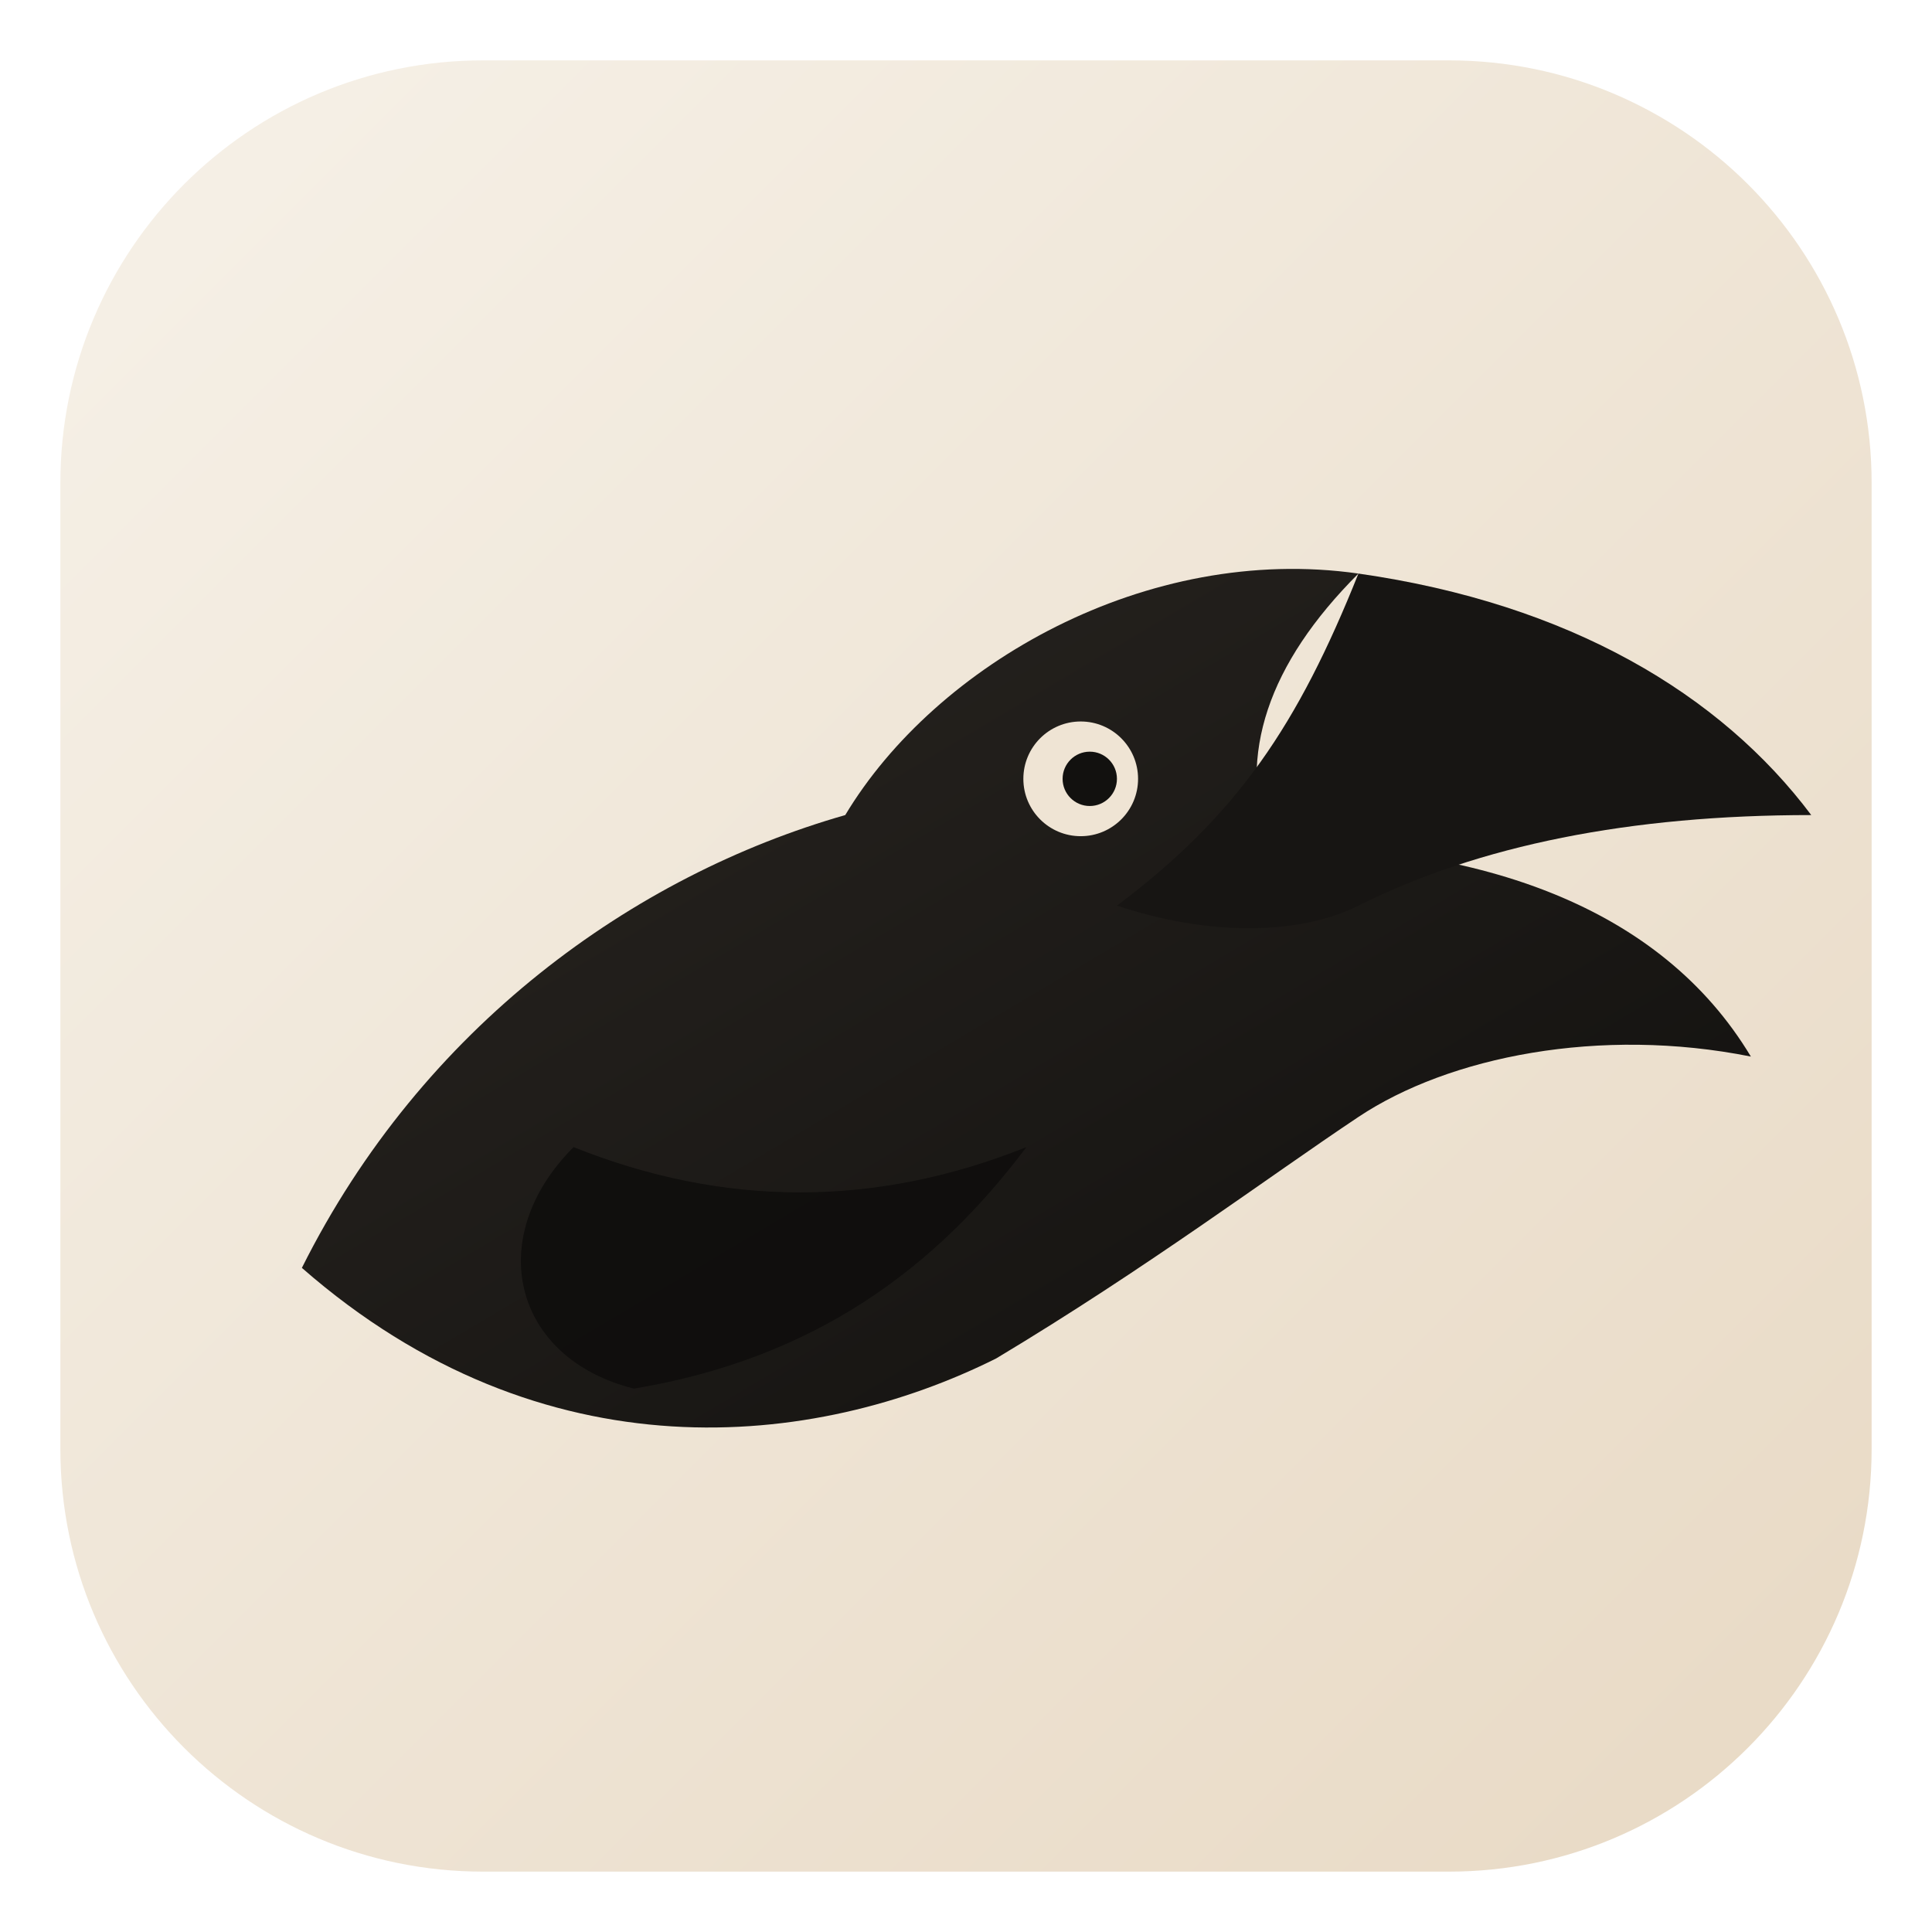
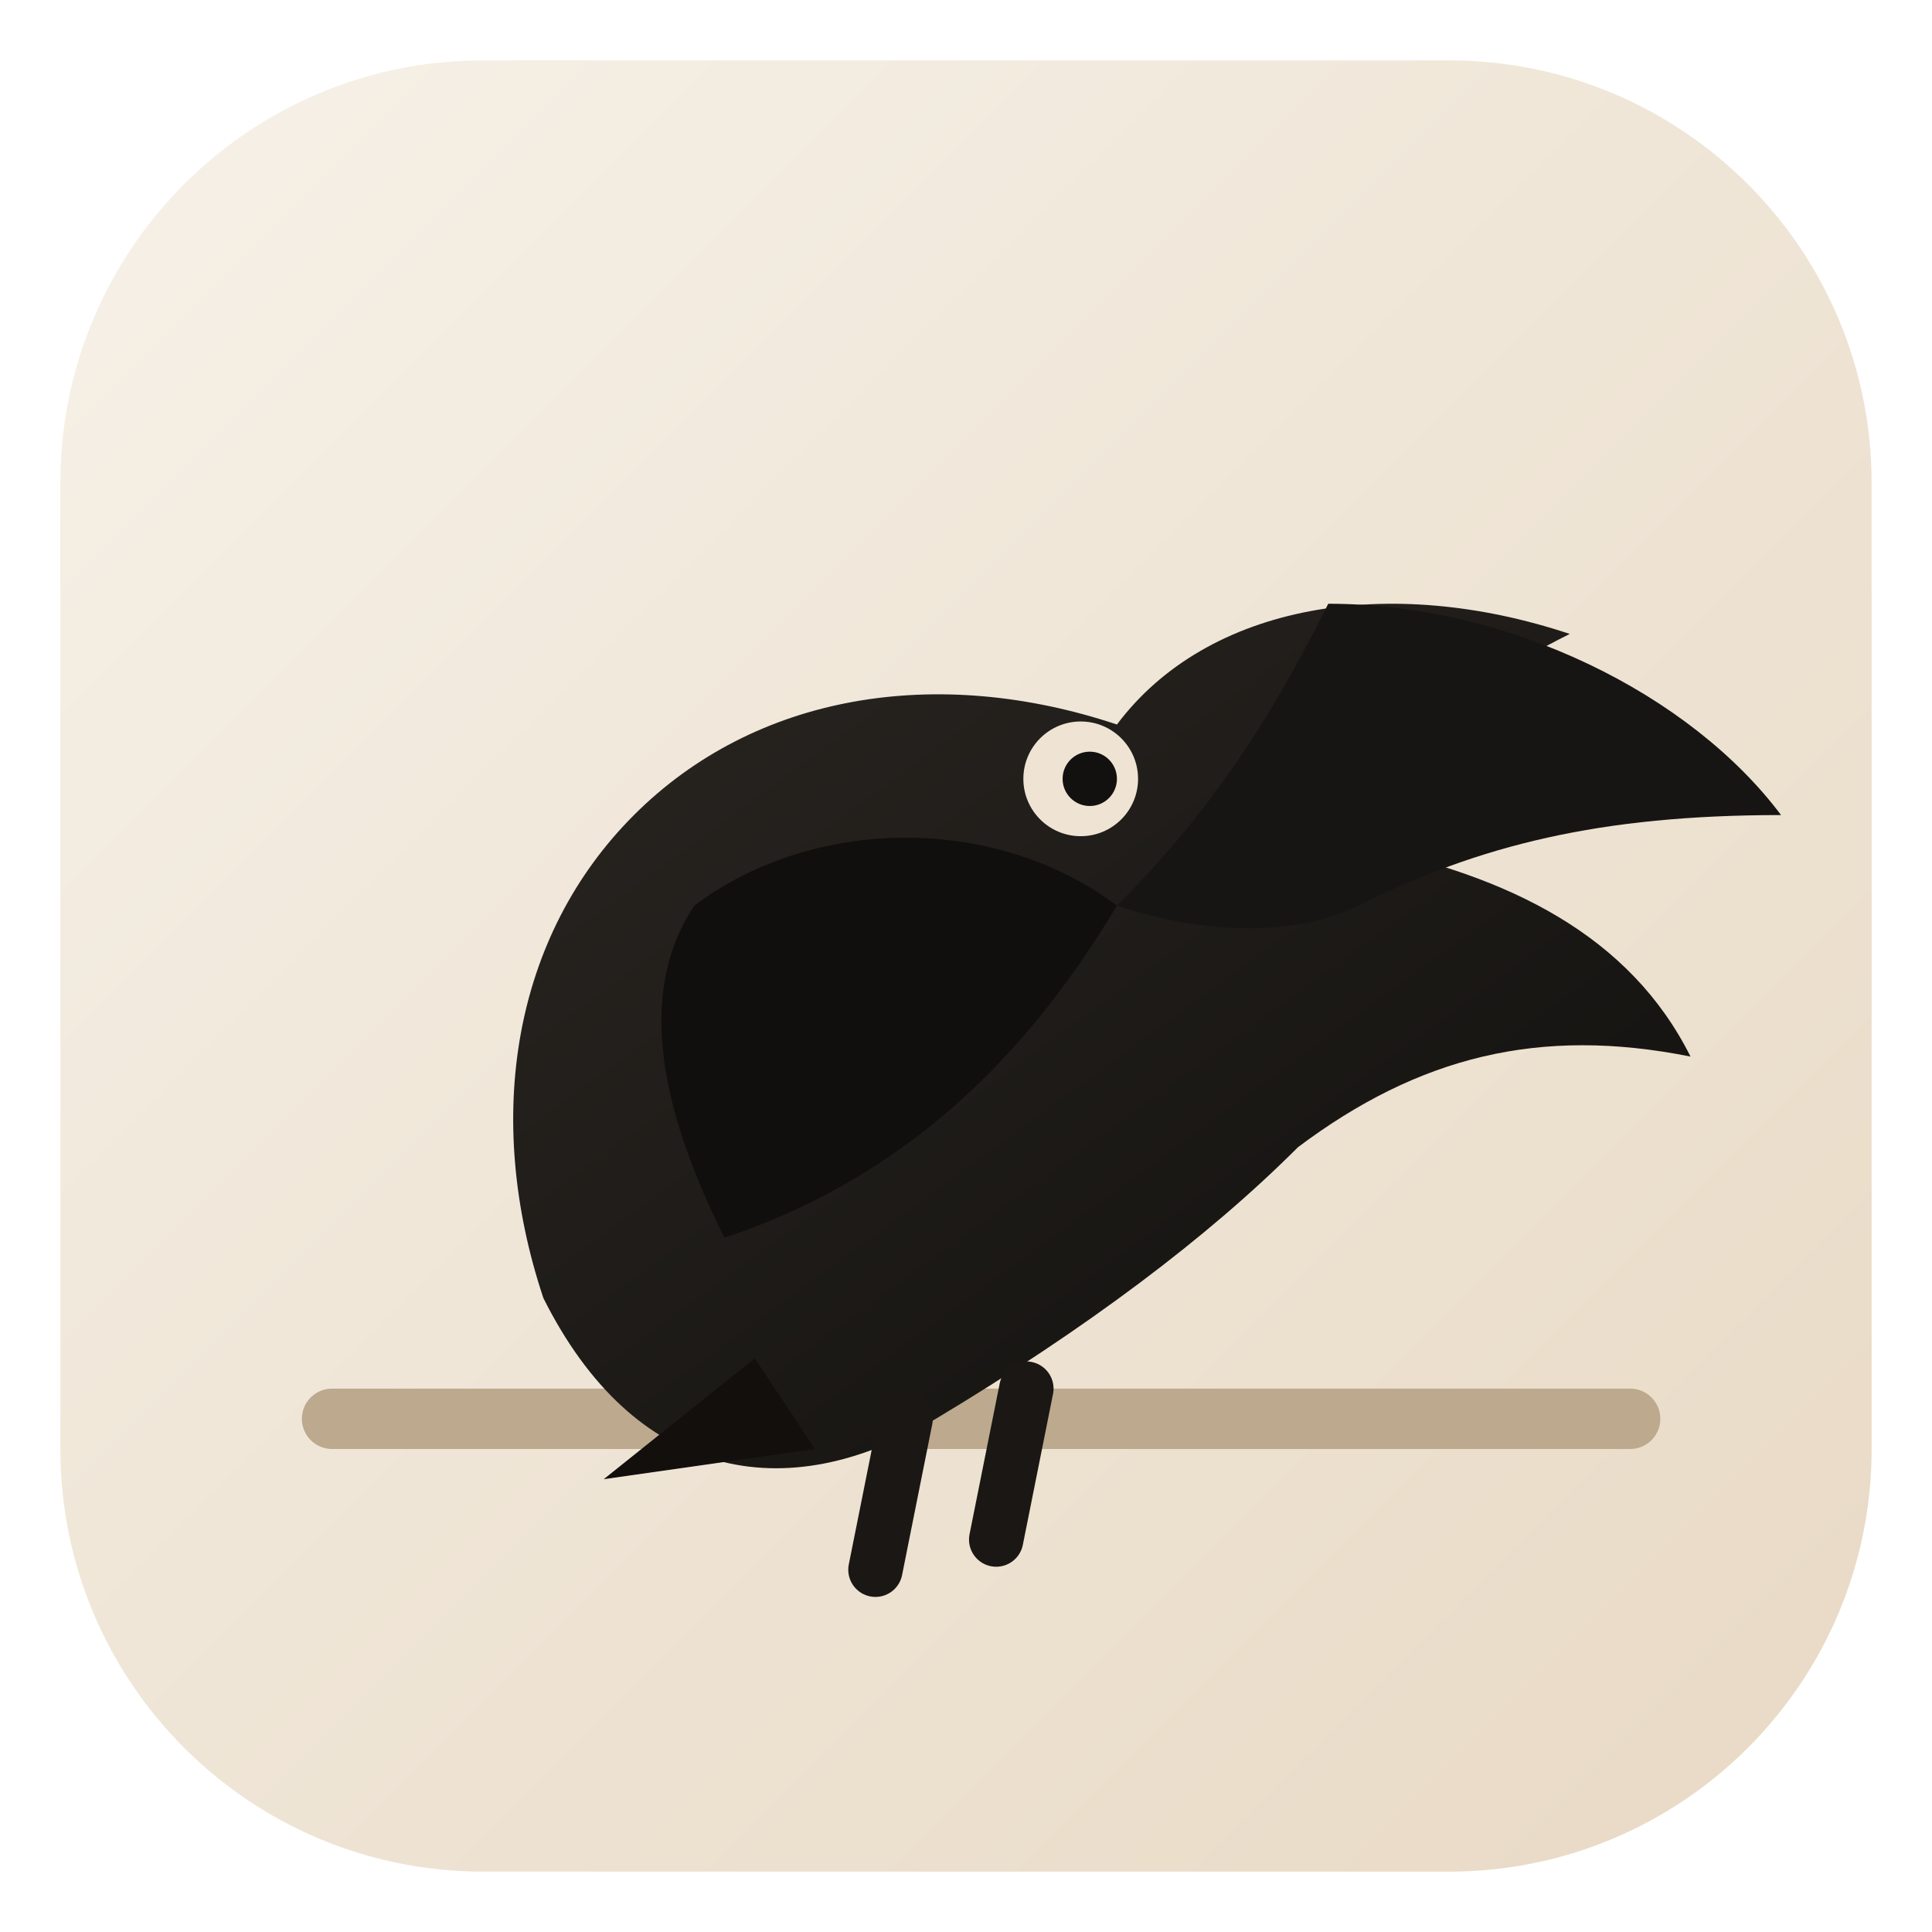
<svg xmlns="http://www.w3.org/2000/svg" viewBox="0 0 64 64" role="img" aria-label="Raven icon">
  <defs>
    <linearGradient id="bg" x1="0" y1="0" x2="1" y2="1">
      <stop offset="0" stop-color="#f6f1e8" />
      <stop offset="1" stop-color="#e8d9c4" />
    </linearGradient>
    <linearGradient id="raven" x1="0" y1="0" x2="1" y2="1">
      <stop offset="0" stop-color="#2a2622" />
      <stop offset="1" stop-color="#100f0d" />
    </linearGradient>
  </defs>
  <rect x="2" y="2" width="60" height="60" rx="14" fill="url(#bg)" />
-   <path d="M10 42 C14 34, 21 29, 28 27 C31 22, 38 18, 45 19 C42 22, 41 25, 42 28 C49 28, 55 30, 58 35 C53 34, 48 35, 45 37 C42 39, 38 42, 33 45 C27 48, 18 49, 10 42 Z" fill="url(#raven)" />
-   <path d="M45 19 C52 20, 57 23, 60 27 C54 27, 49 28, 45 30 C43 31, 40 31, 37 30 C41 27, 43 24, 45 19 Z" fill="#171513" />
-   <path d="M19 38 C24 40, 29 40, 34 38 C31 42, 27 45, 21 46 C17 45, 16 41, 19 38 Z" fill="#0e0d0c" opacity="0.9" />
+   <path d="M11 47 H54" stroke="#bca98e" stroke-width="2" stroke-linecap="round" />
+   <path d="M18 43 C16 37, 17 31, 21 27 C25 23, 31 22, 37 24 C40 20, 46 19, 52 21 C48 23, 46 25, 45 28 C50 29, 54 31, 56 35 C51 34, 47 35, 43 38 C40 41, 36 44, 31 47 C26 50, 21 49, 18 43 Z" fill="url(#raven)" />
+   <path d="M44 20 C50 20, 56 23, 59 27 C53 27, 49 28, 45 30 C43 31, 40 31, 37 30 C40 27, 42 24, 44 20 Z" fill="#171513" />
+   <path d="M23 30 C27 27, 33 27, 37 30 C34 35, 30 39, 24 41 C22 37, 21 33, 23 30 Z" fill="#0e0d0c" opacity="0.9" />
+   <path d="M25 45 L20 49 L27 48 Z" fill="#120f0d" />
+   <path d="M30 47 L29 52" stroke="#1a1714" stroke-width="1.8" stroke-linecap="round" />
+   <path d="M34 46 L33 51" stroke="#1a1714" stroke-width="1.8" stroke-linecap="round" />
  <circle cx="35.8" cy="25.8" r="1.9" fill="#efe4d4" />
  <circle cx="36.1" cy="25.8" r="0.9" fill="#12110f" />
</svg>
